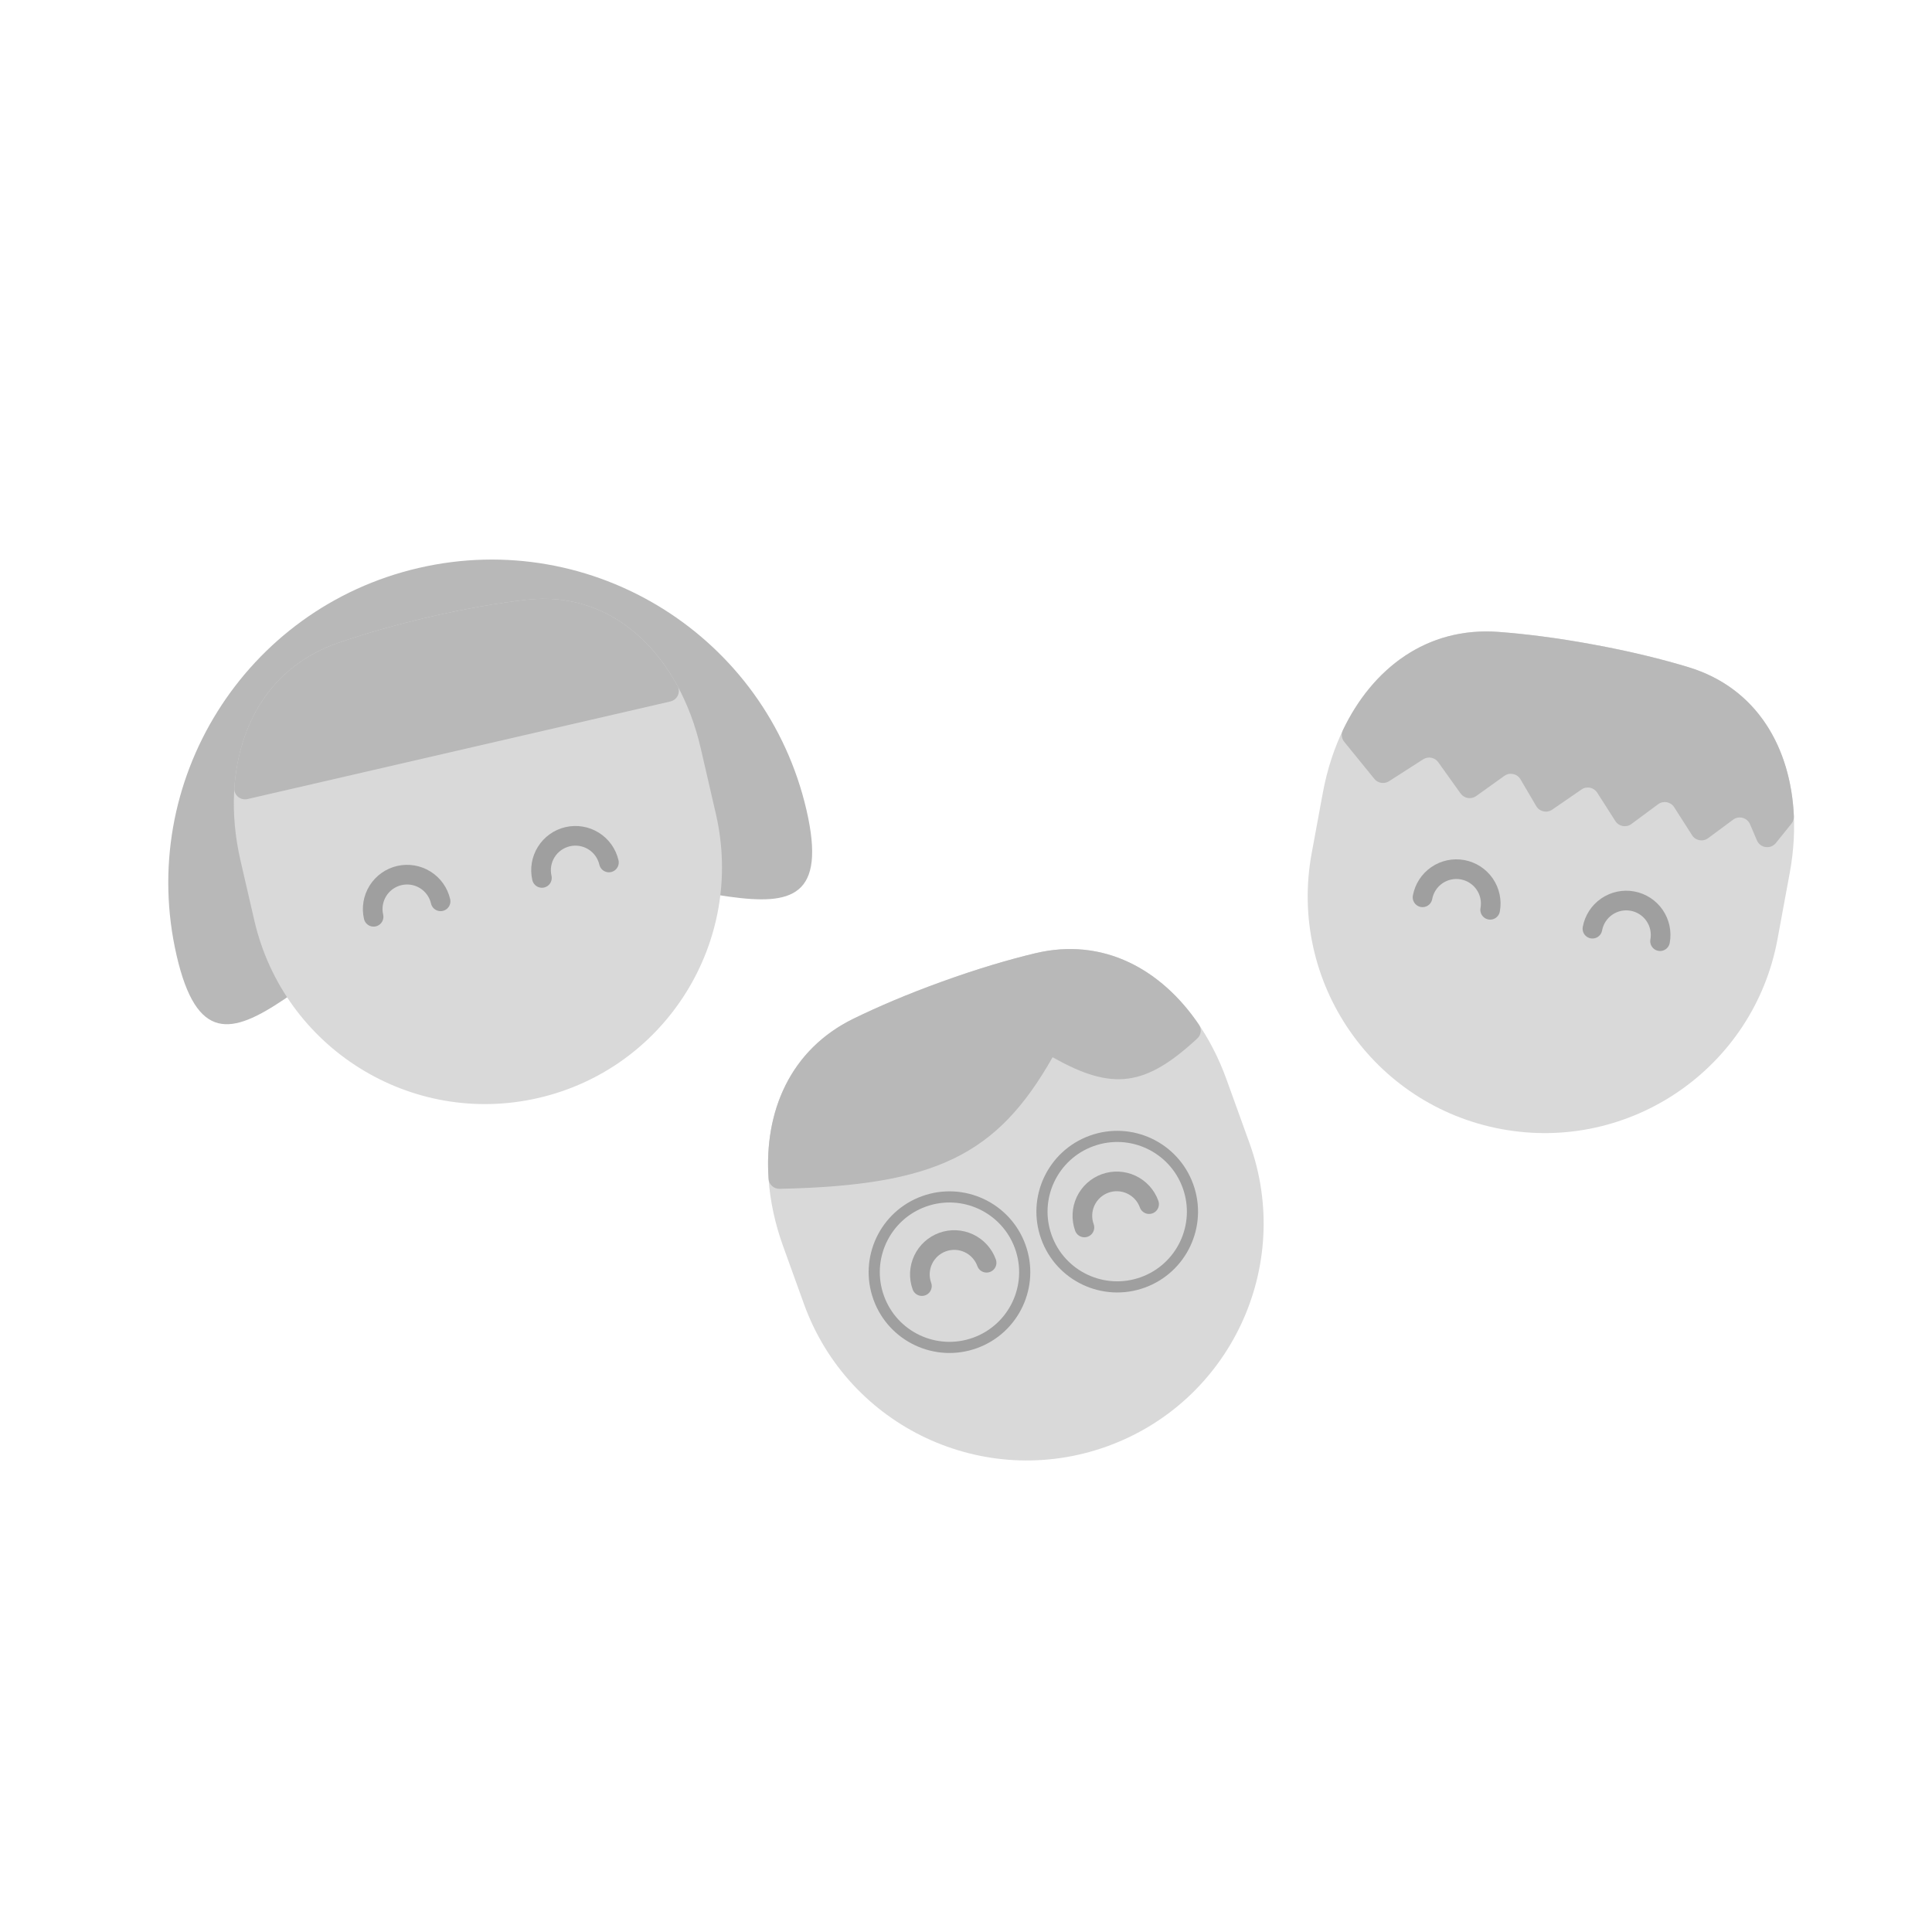
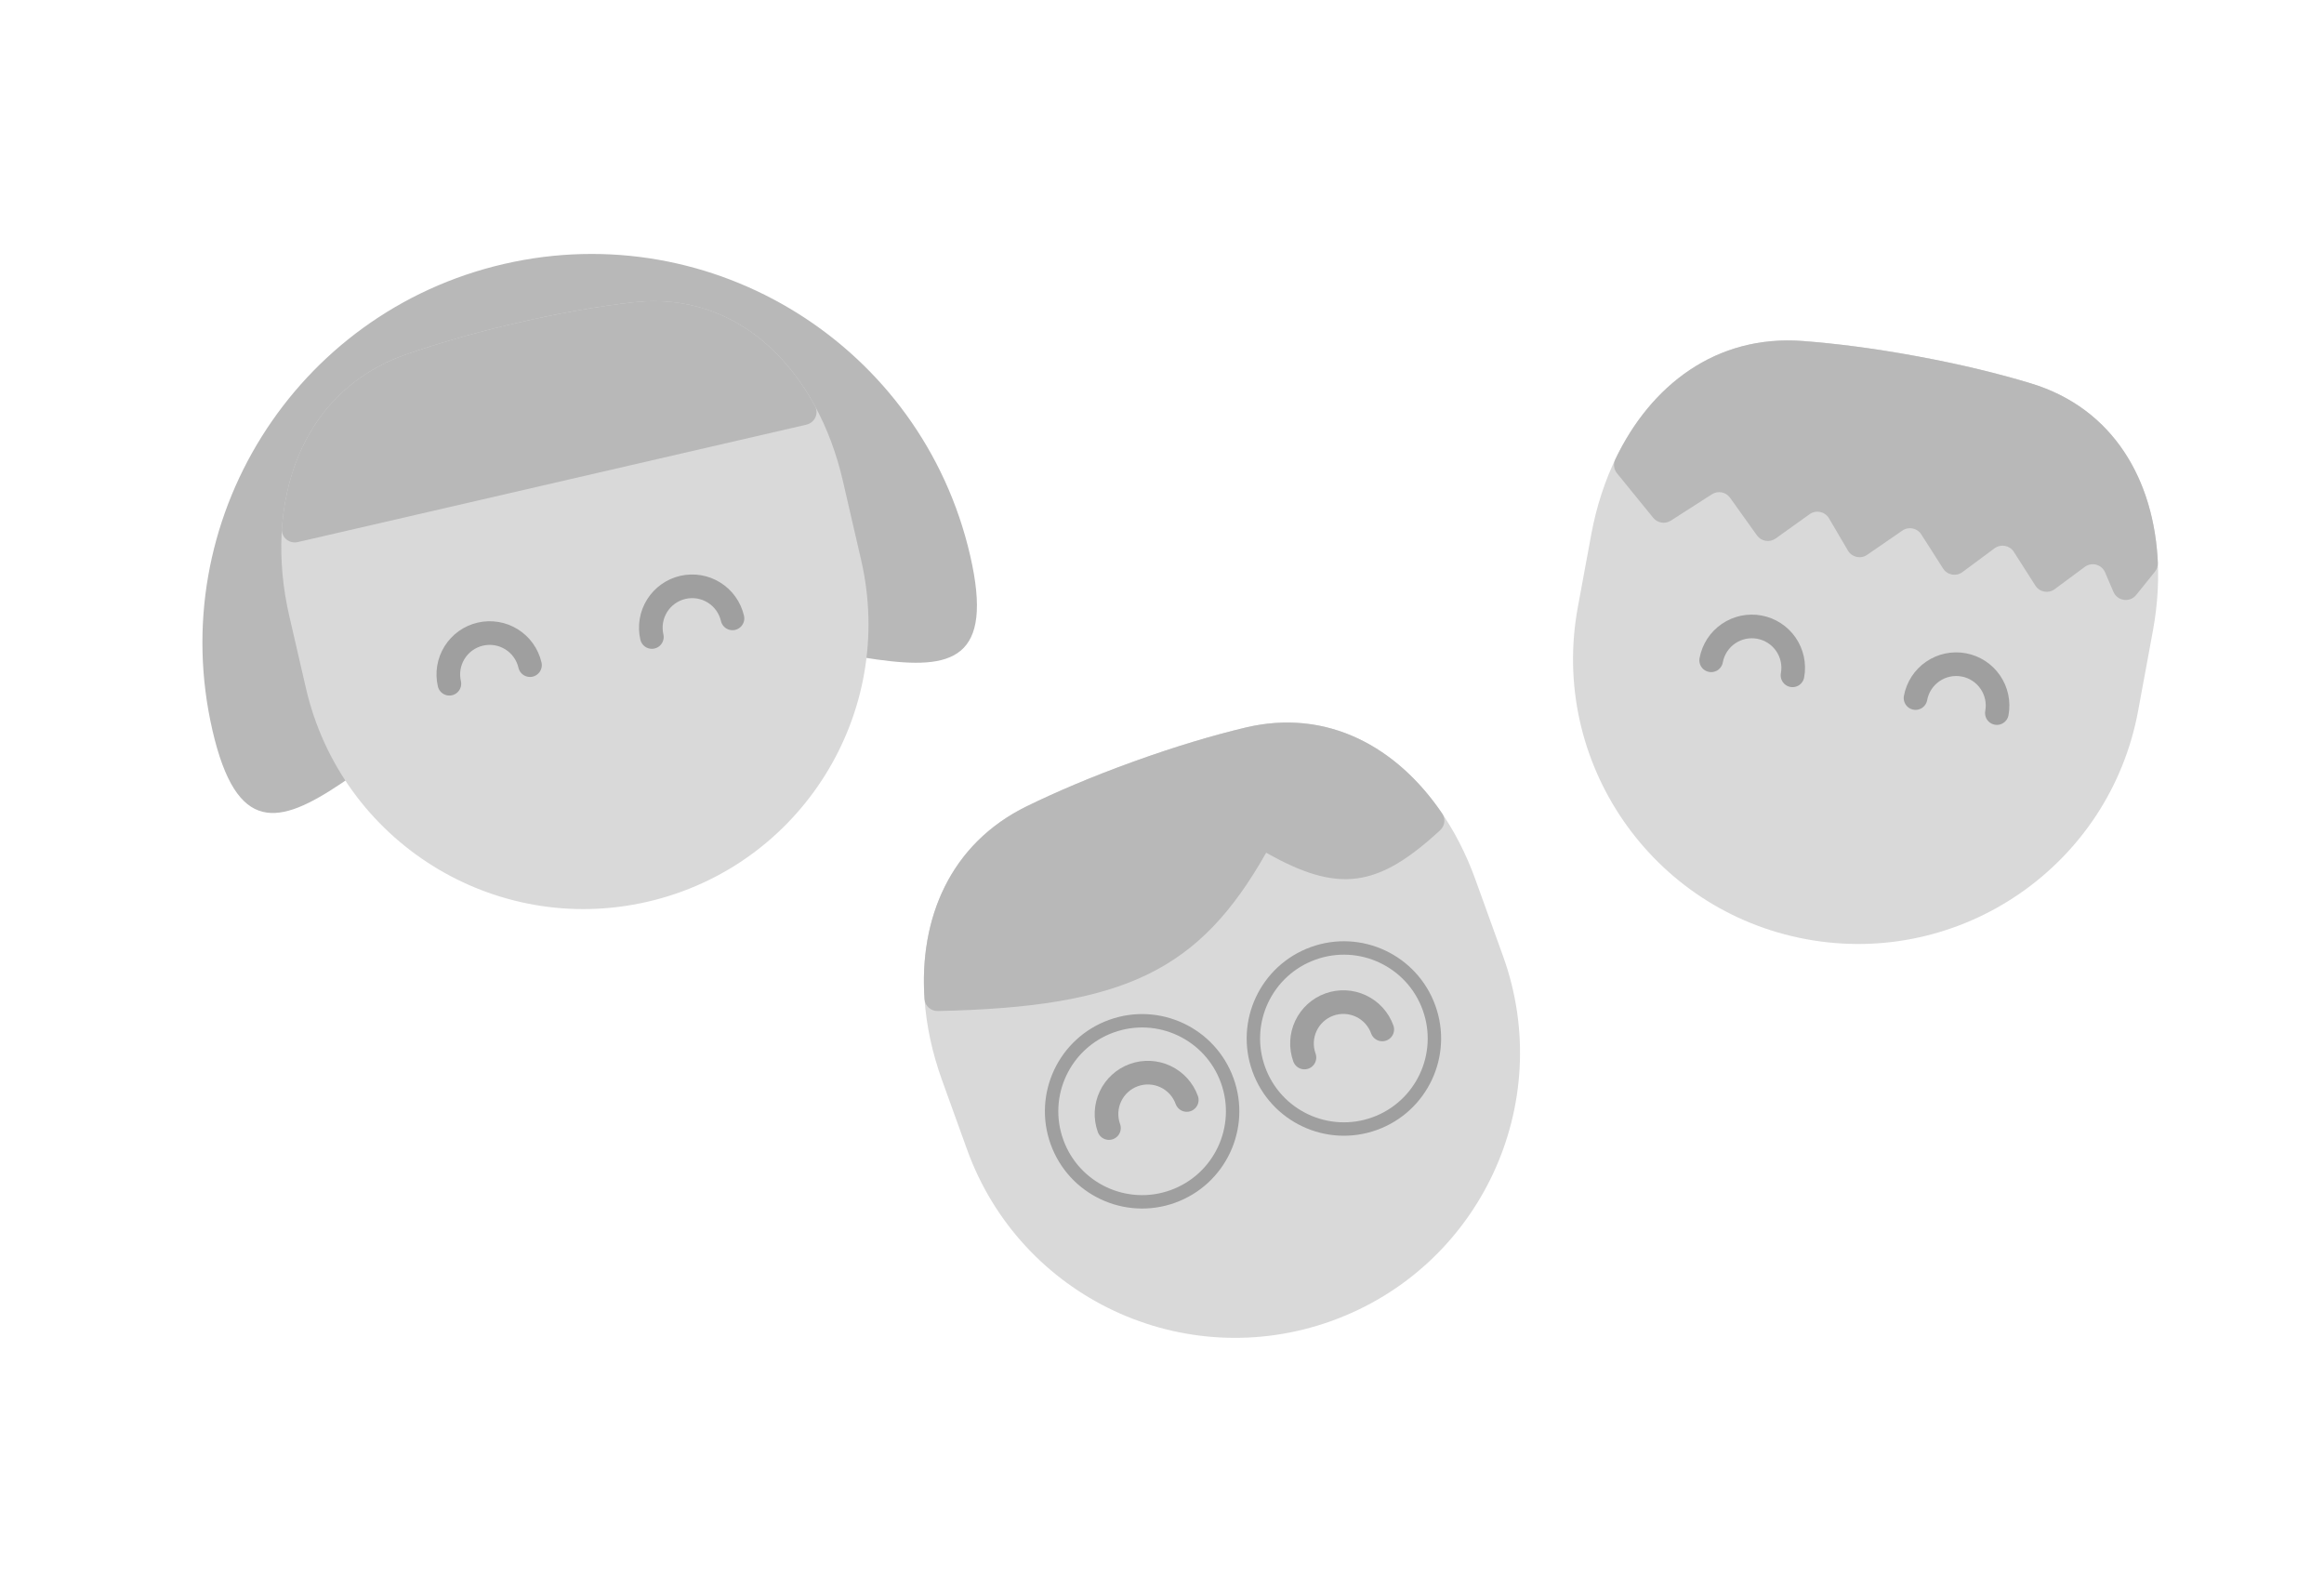
- <svg xmlns="http://www.w3.org/2000/svg" width="316" height="316" viewBox="0 0 316 316" fill="none">
-   <path d="M216.366 129.658C219.179 114.428 229.669 102.198 245.113 103.357C249.587 103.693 254.76 104.34 260.697 105.436C266.746 106.554 271.849 107.816 276.138 109.115C290.439 113.445 295.453 128.041 292.739 142.734L290.729 153.621C286.843 174.66 266.638 188.565 245.599 184.68V184.68C224.56 180.794 210.654 160.589 214.54 139.55L216.366 129.658Z" fill="#D9D9D9" />
-   <path d="M260.698 105.437C254.76 104.34 249.587 103.693 245.114 103.357C233.334 102.473 224.437 109.378 219.63 119.462C219.335 120.08 219.437 120.81 219.869 121.341L224.793 127.394C225.378 128.113 226.411 128.278 227.192 127.777L232.774 124.195C233.591 123.671 234.676 123.879 235.241 124.669L238.898 129.784C239.484 130.604 240.623 130.793 241.442 130.206L246.056 126.903C246.927 126.279 248.146 126.538 248.689 127.461L251.271 131.853C251.807 132.765 253.004 133.03 253.876 132.43L258.673 129.129C259.522 128.544 260.687 128.78 261.243 129.65L264.209 134.294C264.777 135.185 265.981 135.407 266.83 134.779L271.206 131.539C272.055 130.911 273.258 131.133 273.827 132.023L276.757 136.612C277.326 137.502 278.53 137.725 279.378 137.096L283.473 134.065C284.418 133.365 285.769 133.73 286.233 134.811L287.369 137.459C287.911 138.722 289.603 138.954 290.465 137.882L293.014 134.713C293.285 134.377 293.429 133.954 293.41 133.522C292.918 122.327 287.415 112.53 276.139 109.115C271.85 107.816 266.747 106.554 260.698 105.437Z" fill="#B8B8B8" />
-   <path d="M243.733 148.807C244.004 147.34 243.681 145.826 242.836 144.597C241.99 143.368 240.691 142.526 239.224 142.255C237.757 141.984 236.243 142.307 235.014 143.152C233.785 143.998 232.943 145.297 232.672 146.764" stroke="#9F9F9F" stroke-width="3.214" stroke-linecap="round" />
-   <path d="M271.521 153.939C271.791 152.472 271.469 150.958 270.623 149.729C269.777 148.5 268.478 147.658 267.011 147.387C265.544 147.116 264.03 147.439 262.801 148.284C261.572 149.13 260.73 150.429 260.459 151.896" stroke="#9F9F9F" stroke-width="3.214" stroke-linecap="round" />
-   <path d="M128.08 203.812C122.823 189.244 125.709 173.392 139.628 166.6C143.66 164.632 148.453 162.581 154.132 160.532C159.918 158.445 164.961 156.959 169.319 155.917C183.851 152.44 195.544 162.511 200.615 176.566L204.373 186.98C211.634 207.105 201.205 229.306 181.08 236.567V236.567C160.955 243.828 138.754 233.399 131.494 213.274L128.08 203.812Z" fill="#D9D9D9" />
-   <path d="M154.132 160.533C148.453 162.582 143.66 164.633 139.628 166.601C129.181 171.698 124.95 181.899 125.711 192.831C125.776 193.764 126.585 194.464 127.521 194.445C152.993 193.906 163.082 188.958 172.167 172.921C182.041 178.515 187.396 177.655 195.83 169.856C196.461 169.273 196.584 168.316 196.103 167.605C190.006 158.591 180.503 153.241 169.319 155.917C164.961 156.96 159.918 158.445 154.132 160.533Z" fill="#B8B8B8" />
-   <path d="M161.369 206.536C160.862 205.133 159.82 203.989 158.469 203.355C157.119 202.72 155.573 202.648 154.169 203.155C152.766 203.661 151.622 204.704 150.988 206.054C150.353 207.404 150.281 208.951 150.788 210.354" stroke="#9F9F9F" stroke-width="3.214" stroke-linecap="round" />
-   <path d="M187.949 196.947C187.443 195.543 186.4 194.399 185.049 193.765C183.699 193.131 182.153 193.059 180.749 193.565C179.346 194.071 178.202 195.114 177.568 196.464C176.933 197.814 176.862 199.361 177.368 200.764" stroke="#9F9F9F" stroke-width="3.214" stroke-linecap="round" />
-   <circle cx="155.296" cy="208.077" r="12.305" transform="rotate(-19.8391 155.296 208.077)" stroke="#9F9F9F" stroke-width="1.823" />
-   <circle cx="182.733" cy="198.179" r="12.305" transform="rotate(-19.8391 182.733 198.179)" stroke="#9F9F9F" stroke-width="1.823" />
-   <path d="M131.914 132.513C138.48 160.963 108.851 137.835 80.401 144.401C51.951 150.967 35.454 184.739 28.888 156.289C22.323 127.84 40.063 99.454 68.513 92.888C96.963 86.322 125.348 104.063 131.914 132.513Z" fill="#B8B8B8" />
-   <path d="M39.335 140.749C35.852 125.658 40.606 110.263 55.235 105.178C59.472 103.705 64.476 102.239 70.359 100.882C76.353 99.498 81.536 98.625 85.988 98.109C100.83 96.388 111.24 107.781 114.6 122.341L117.09 133.128C121.901 153.975 108.901 174.775 88.055 179.586V179.586C67.208 184.397 46.408 171.397 41.597 150.55L39.335 140.749Z" fill="#D9D9D9" />
-   <path d="M70.357 100.881C64.474 102.239 59.471 103.704 55.233 105.177C44.474 108.917 39.056 118.235 38.329 128.907C38.249 130.081 39.344 130.957 40.49 130.693L92.698 118.644L109.643 114.734C110.772 114.473 111.376 113.237 110.824 112.218C105.787 102.925 97.138 96.816 85.987 98.108C81.535 98.624 76.351 99.498 70.357 100.881Z" fill="#B8B8B8" />
-   <path d="M72.063 147.42C71.728 145.967 70.829 144.706 69.564 143.916C68.299 143.125 66.772 142.87 65.318 143.205C63.865 143.54 62.604 144.439 61.813 145.704C61.023 146.969 60.767 148.497 61.103 149.95" stroke="#9F9F9F" stroke-width="3.214" stroke-linecap="round" />
-   <path d="M99.596 141.066C99.261 139.613 98.362 138.352 97.097 137.561C95.832 136.771 94.305 136.515 92.851 136.85C91.398 137.186 90.137 138.085 89.347 139.35C88.556 140.615 88.3 142.142 88.636 143.595" stroke="#9F9F9F" stroke-width="3.214" stroke-linecap="round" />
+ <svg xmlns="http://www.w3.org/2000/svg" width="316" height="216" viewBox="0 0 316 216" fill="none">
+   <path d="M216.366 72.658C219.179 57.428 229.669 45.198 245.113 46.357C249.587 46.693 254.76 47.34 260.697 48.437C266.746 49.554 271.849 50.816 276.138 52.115C290.439 56.445 295.453 71.041 292.739 85.734L290.729 96.621C286.843 117.66 266.638 131.565 245.599 127.68V127.68C224.56 123.794 210.654 103.589 214.54 82.55L216.366 72.658Z" fill="#D9D9D9" />
+   <path d="M260.698 48.437C254.76 47.34 249.587 46.693 245.114 46.357C233.334 45.473 224.437 52.378 219.63 62.462C219.335 63.08 219.437 63.81 219.869 64.341L224.793 70.394C225.378 71.113 226.411 71.278 227.192 70.777L232.774 67.195C233.591 66.671 234.676 66.879 235.241 67.669L238.898 72.784C239.484 73.603 240.623 73.793 241.442 73.206L246.056 69.903C246.927 69.279 248.146 69.538 248.689 70.461L251.271 74.853C251.807 75.765 253.004 76.03 253.876 75.43L258.673 72.129C259.522 71.544 260.687 71.78 261.243 72.65L264.209 77.294C264.777 78.185 265.981 78.407 266.83 77.779L271.206 74.539C272.055 73.911 273.258 74.133 273.827 75.023L276.757 79.612C277.326 80.502 278.53 80.725 279.378 80.096L283.473 77.065C284.418 76.365 285.769 76.731 286.233 77.811L287.369 80.459C287.911 81.722 289.603 81.954 290.465 80.882L293.014 77.713C293.285 77.377 293.429 76.954 293.41 76.522C292.918 65.327 287.415 55.53 276.139 52.115C271.85 50.816 266.747 49.554 260.698 48.437Z" fill="#B8B8B8" />
+   <path d="M243.733 91.807C244.004 90.34 243.681 88.826 242.836 87.597C241.99 86.368 240.691 85.526 239.224 85.255C237.757 84.984 236.243 85.307 235.014 86.153C233.785 86.998 232.943 88.297 232.672 89.764" stroke="#9F9F9F" stroke-width="3.214" stroke-linecap="round" />
+   <path d="M271.521 96.939C271.791 95.472 271.469 93.958 270.623 92.729C269.777 91.5 268.478 90.658 267.011 90.387C265.544 90.116 264.03 90.439 262.801 91.284C261.572 92.13 260.73 93.429 260.459 94.896" stroke="#9F9F9F" stroke-width="3.214" stroke-linecap="round" />
+   <path d="M128.08 146.812C122.823 132.244 125.709 116.392 139.628 109.6C143.66 107.632 148.453 105.581 154.132 103.532C159.918 101.445 164.961 99.959 169.319 98.917C183.851 95.44 195.544 105.511 200.615 119.566L204.373 129.98C211.634 150.105 201.205 172.306 181.08 179.567V179.567C160.955 186.828 138.754 176.399 131.494 156.274L128.08 146.812Z" fill="#D9D9D9" />
+   <path d="M154.132 103.533C148.453 105.582 143.66 107.633 139.628 109.601C129.181 114.698 124.95 124.899 125.711 135.831C125.776 136.764 126.585 137.464 127.521 137.445C152.993 136.906 163.082 131.958 172.167 115.921C182.041 121.515 187.396 120.655 195.83 112.856C196.461 112.273 196.584 111.316 196.103 110.605C190.006 101.591 180.503 96.241 169.319 98.917C164.961 99.96 159.918 101.445 154.132 103.533Z" fill="#B8B8B8" />
+   <path d="M161.369 149.536C160.862 148.133 159.82 146.989 158.469 146.355C157.119 145.72 155.573 145.648 154.169 146.155C152.766 146.661 151.622 147.704 150.988 149.054C150.353 150.404 150.281 151.951 150.788 153.354" stroke="#9F9F9F" stroke-width="3.214" stroke-linecap="round" />
+   <path d="M187.949 139.947C187.443 138.543 186.4 137.399 185.049 136.765C183.699 136.131 182.153 136.059 180.749 136.565C179.346 137.071 178.202 138.114 177.568 139.464C176.933 140.814 176.862 142.361 177.368 143.764" stroke="#9F9F9F" stroke-width="3.214" stroke-linecap="round" />
+   <circle cx="155.296" cy="151.077" r="12.305" transform="rotate(-19.8391 155.296 151.077)" stroke="#9F9F9F" stroke-width="1.823" />
+   <circle cx="182.733" cy="141.179" r="12.305" transform="rotate(-19.8391 182.733 141.179)" stroke="#9F9F9F" stroke-width="1.823" />
+   <path d="M131.914 75.513C138.48 103.963 108.851 80.835 80.401 87.401C51.951 93.967 35.454 127.739 28.888 99.289C22.323 70.84 40.063 42.454 68.513 35.888C96.963 29.322 125.348 47.063 131.914 75.513Z" fill="#B8B8B8" />
+   <path d="M39.335 83.749C35.852 68.658 40.606 53.263 55.235 48.178C59.472 46.705 64.476 45.239 70.359 43.882C76.353 42.498 81.536 41.625 85.988 41.109C100.83 39.388 111.24 50.781 114.6 65.341L117.09 76.128C121.901 96.975 108.901 117.775 88.055 122.586V122.586C67.208 127.397 46.408 114.397 41.597 93.55L39.335 83.749Z" fill="#D9D9D9" />
+   <path d="M70.357 43.881C64.474 45.239 59.471 46.704 55.233 48.177C44.474 51.917 39.056 61.235 38.329 71.907C38.249 73.081 39.344 73.957 40.49 73.693L92.698 61.644L109.643 57.733C110.772 57.473 111.376 56.236 110.824 55.218C105.787 45.925 97.138 39.816 85.987 41.108C81.535 41.624 76.351 42.498 70.357 43.881Z" fill="#B8B8B8" />
+   <path d="M72.063 90.421C71.728 88.967 70.829 87.706 69.564 86.916C68.299 86.125 66.772 85.87 65.318 86.205C63.865 86.54 62.604 87.439 61.813 88.704C61.023 89.969 60.767 91.496 61.103 92.95" stroke="#9F9F9F" stroke-width="3.214" stroke-linecap="round" />
+   <path d="M99.596 84.066C99.261 82.612 98.362 81.352 97.097 80.561C95.832 79.771 94.305 79.515 92.851 79.85C91.398 80.186 90.137 81.085 89.347 82.35C88.556 83.615 88.3 85.142 88.636 86.596" stroke="#9F9F9F" stroke-width="3.214" stroke-linecap="round" />
</svg>
